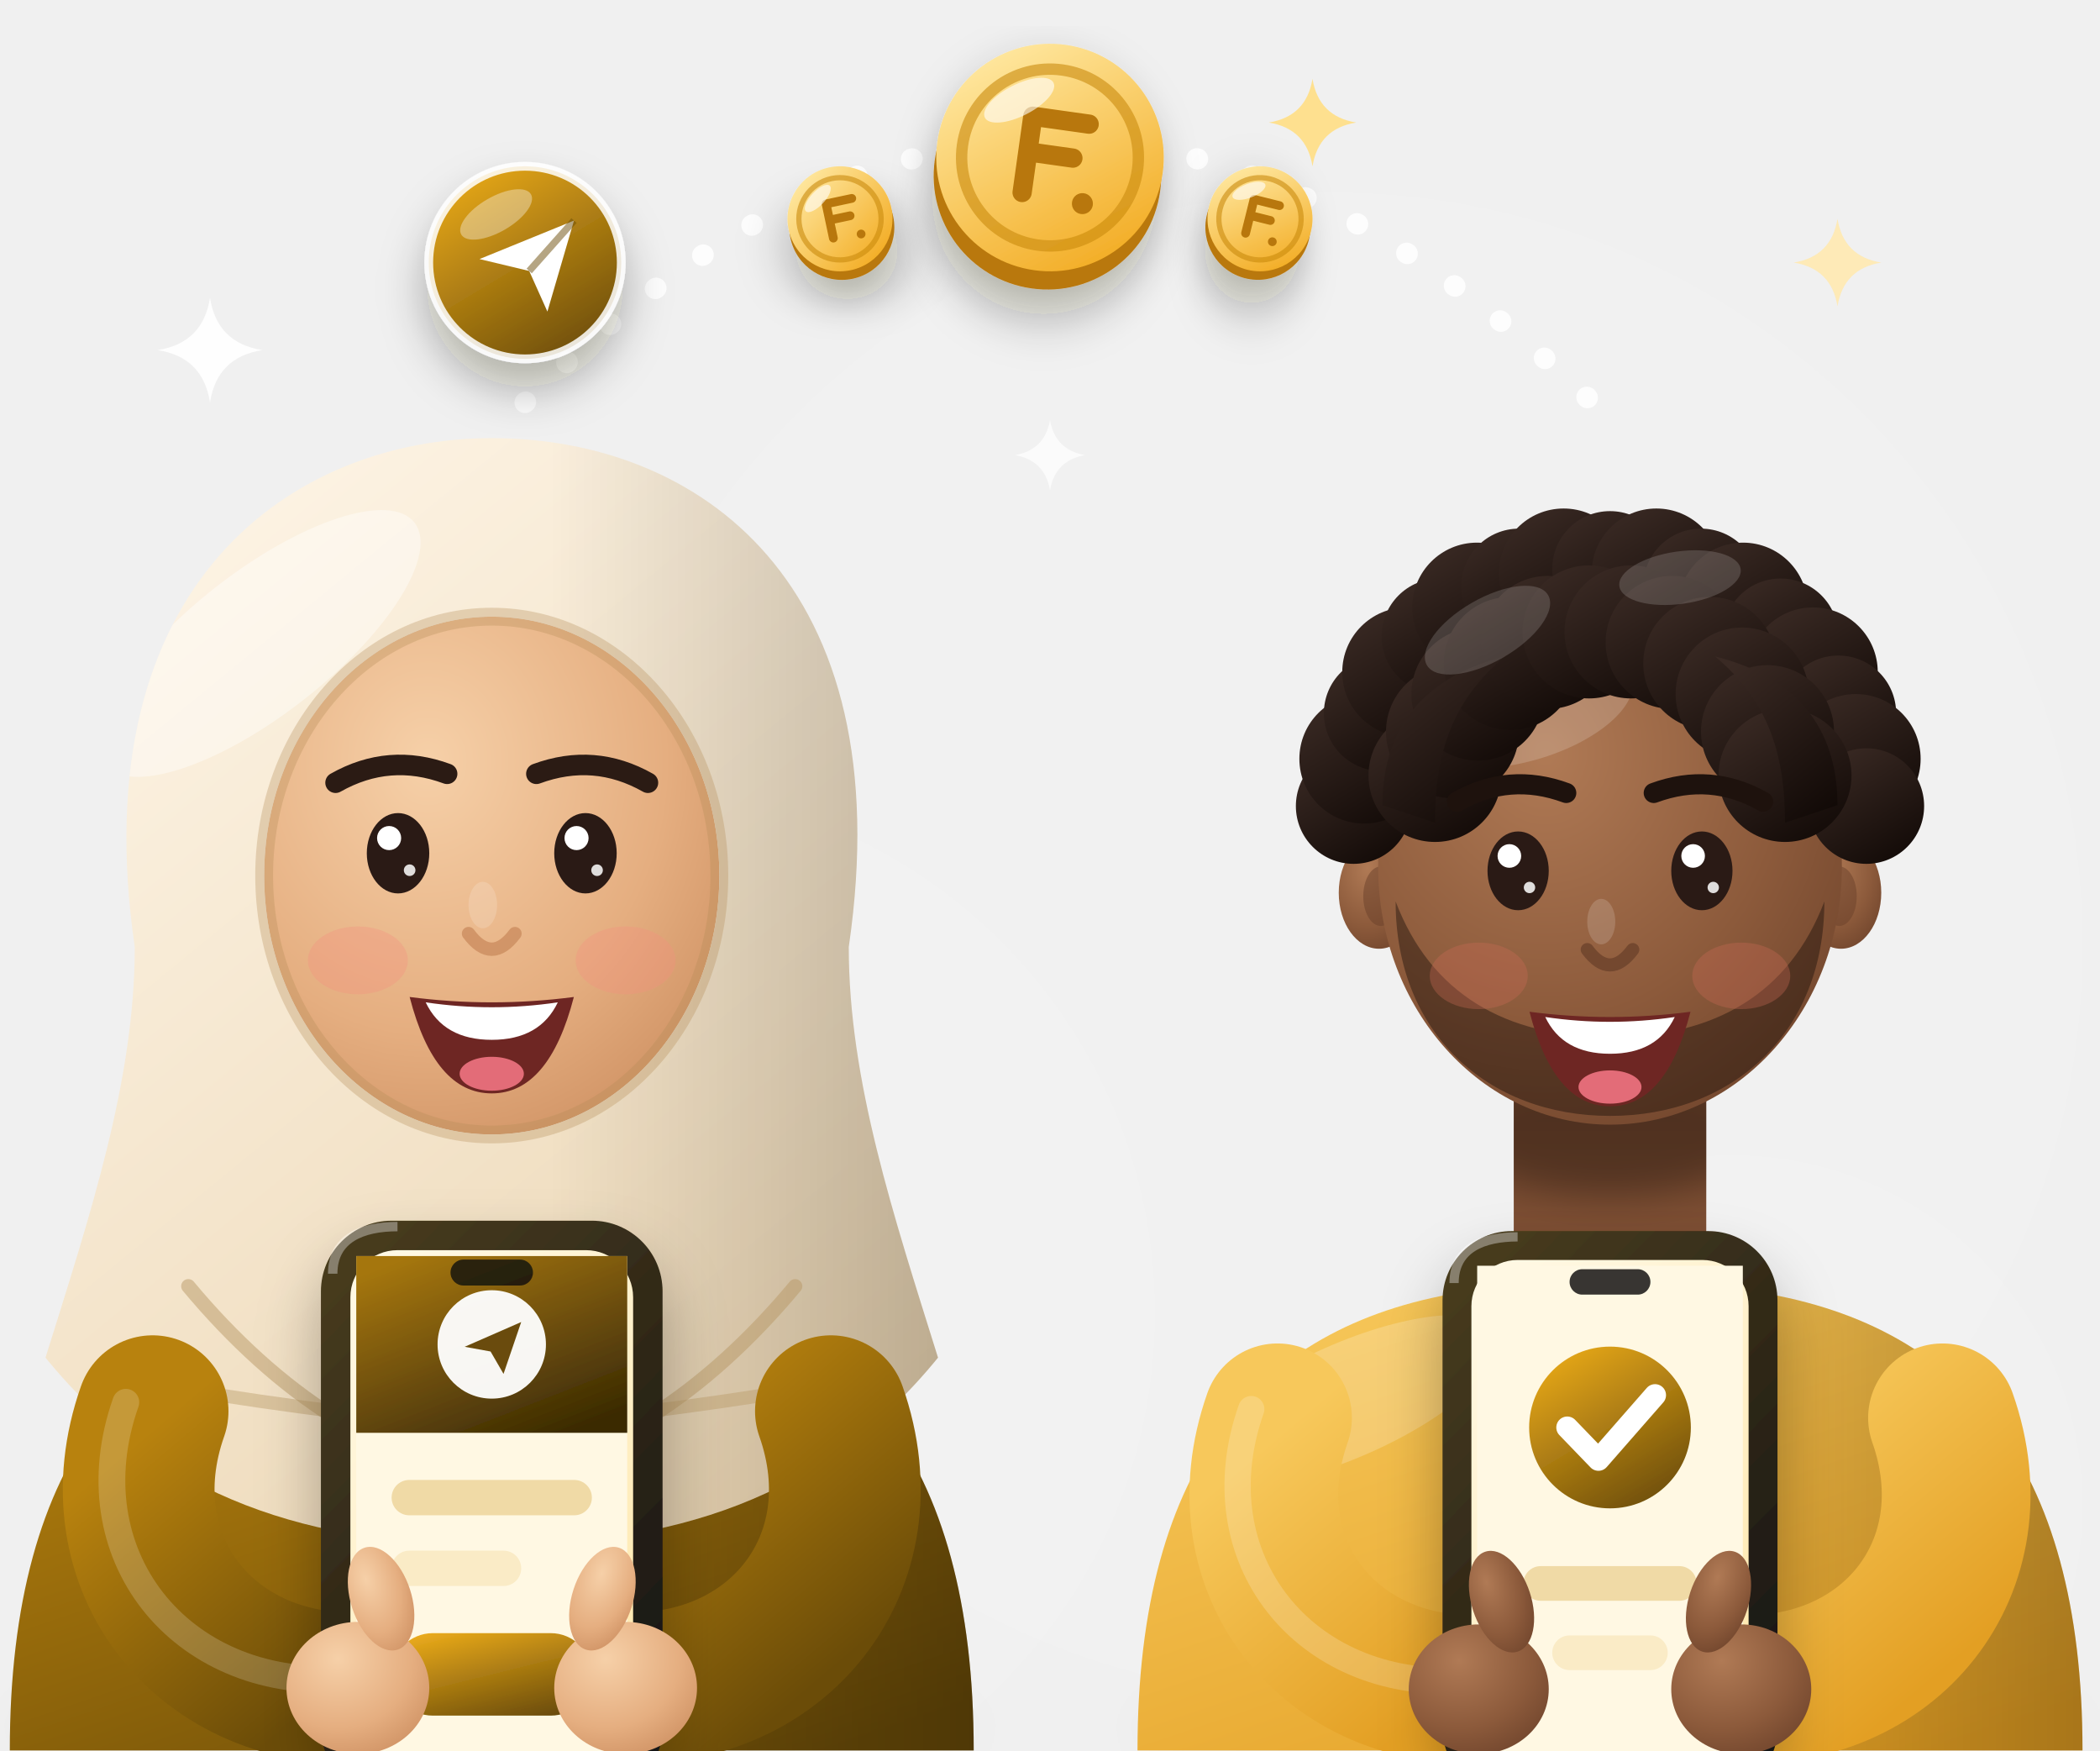
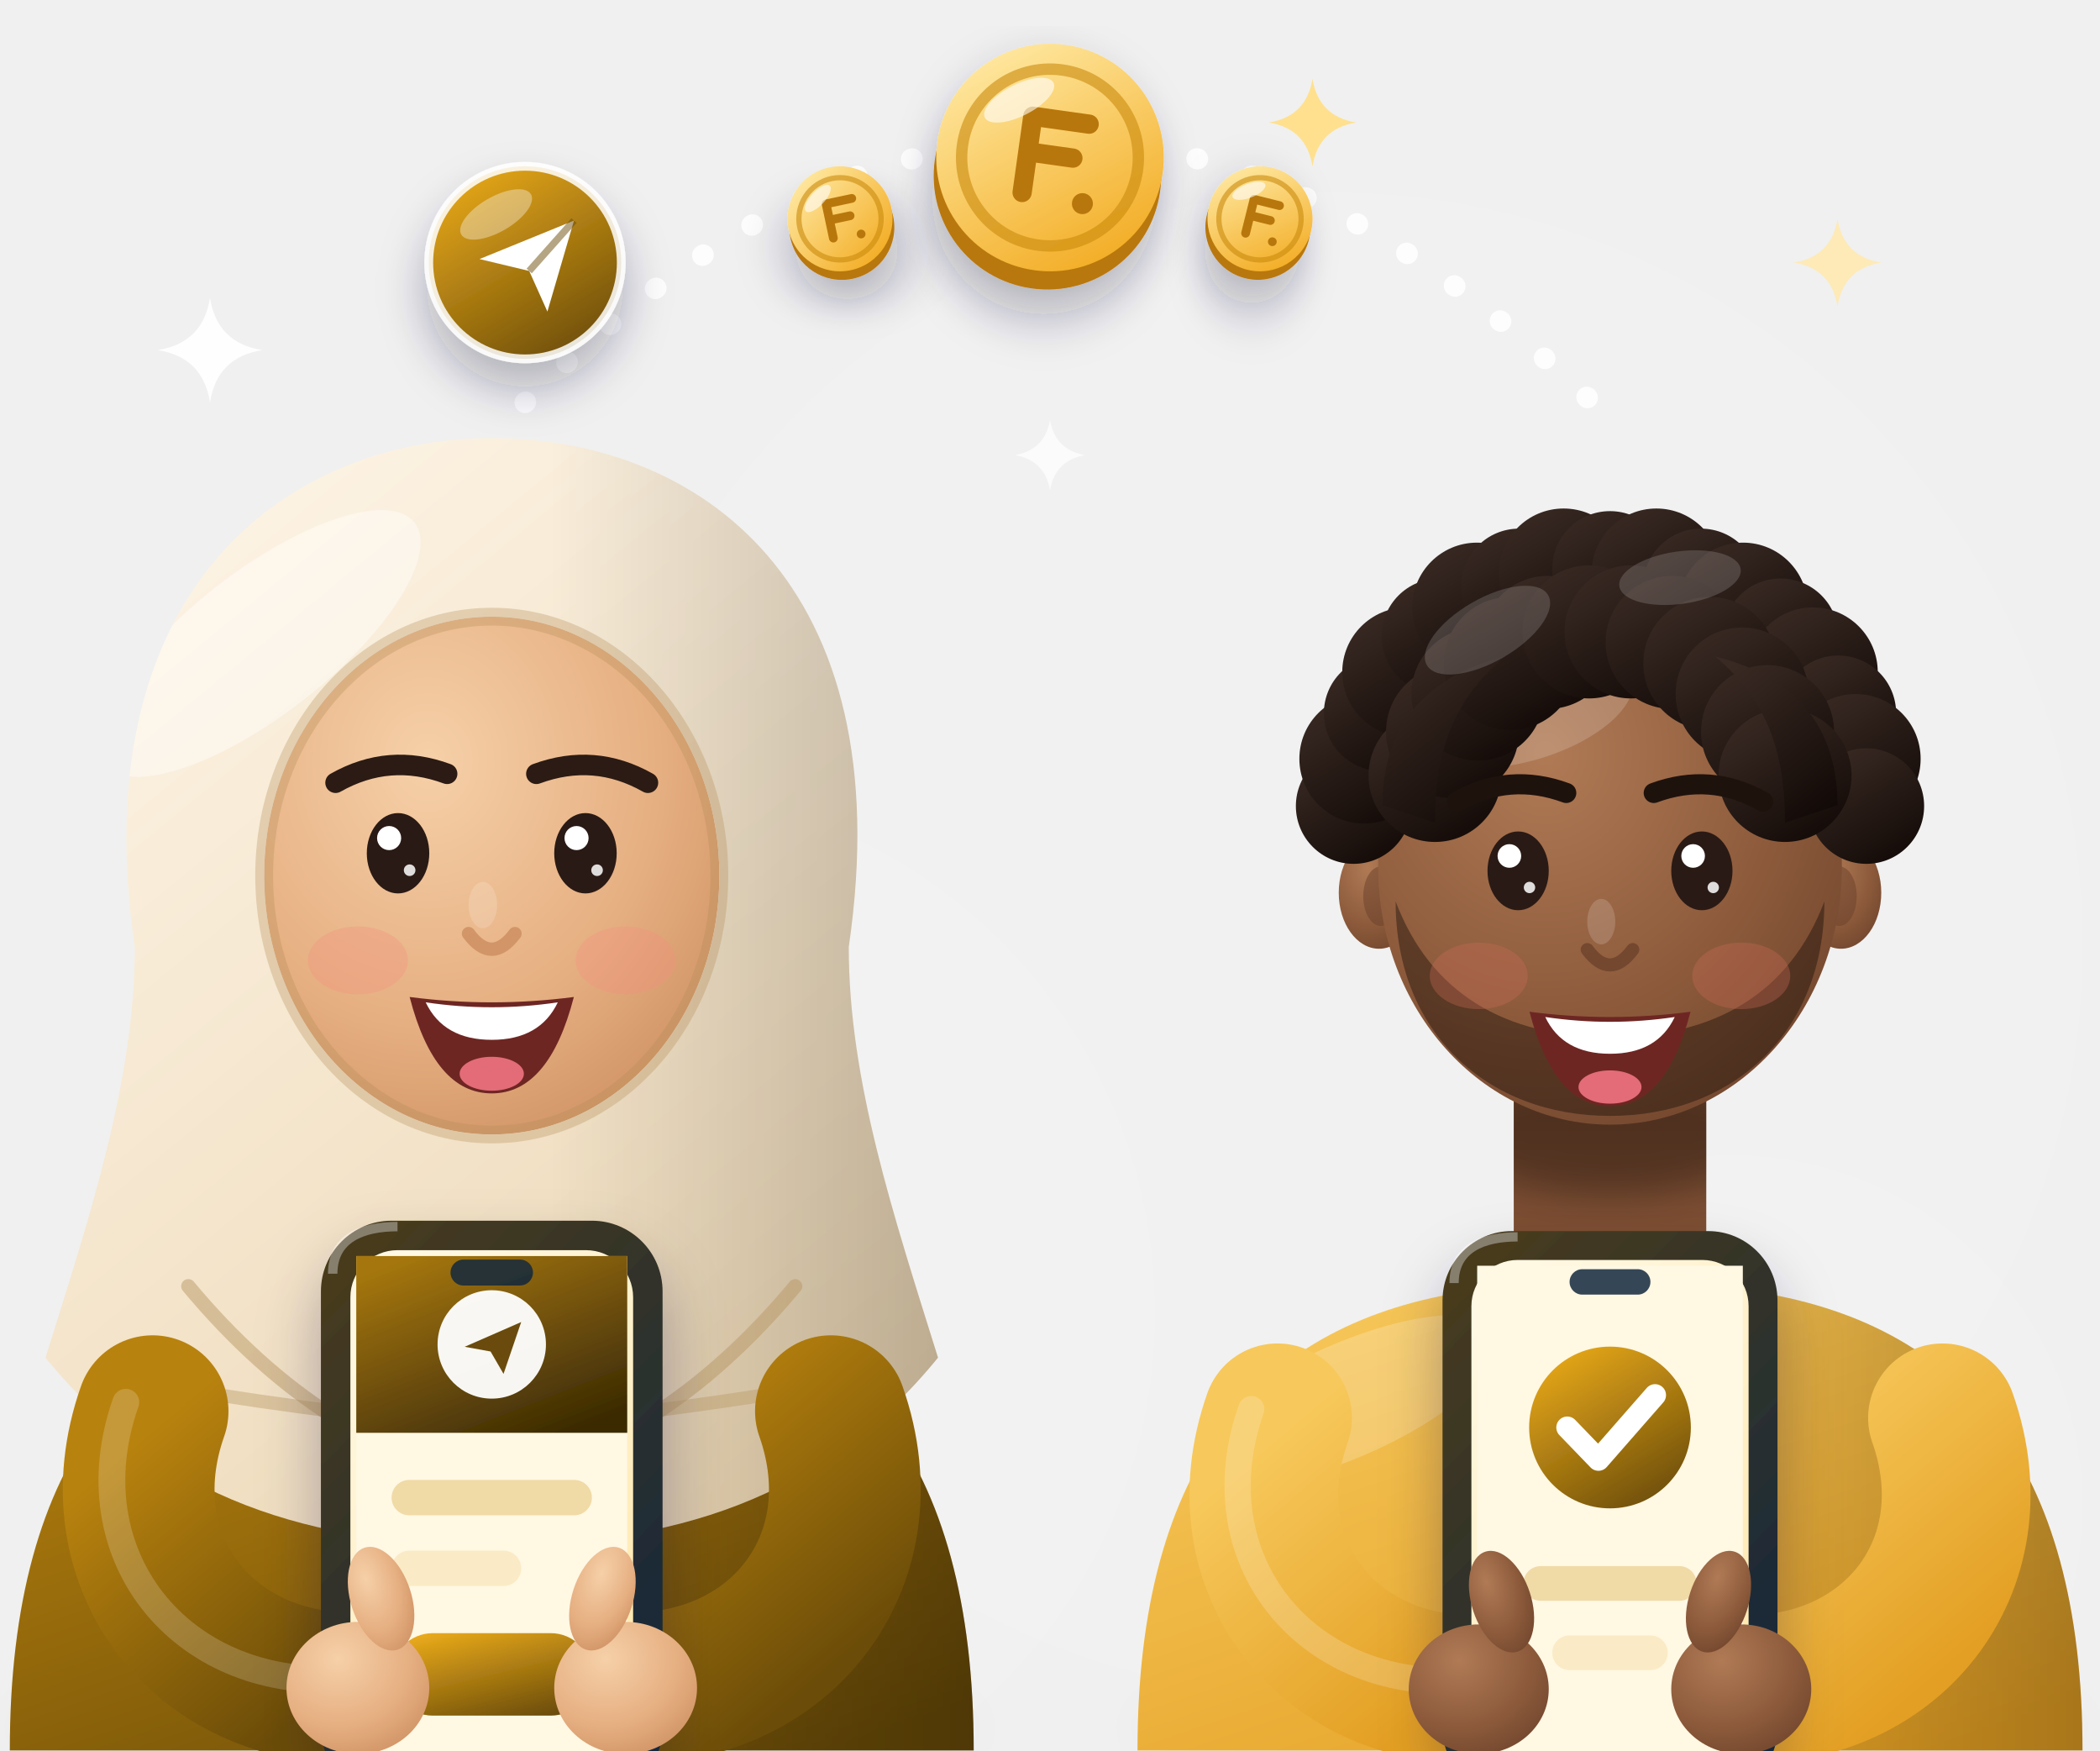
<svg xmlns="http://www.w3.org/2000/svg" viewBox="0 0 240 200">
  <defs>
    <filter id="blur2" x="-30%" y="-30%" width="160%" height="160%">
      <feGaussianBlur stdDeviation="2" />
    </filter>
    <filter id="blur3" x="-30%" y="-60%" width="160%" height="220%">
      <feGaussianBlur stdDeviation="3" />
    </filter>
    <filter id="blur6" x="-50%" y="-50%" width="200%" height="200%">
      <feGaussianBlur stdDeviation="6" />
    </filter>
    <filter id="drop" x="-30%" y="-30%" width="170%" height="180%">
-       <feDropShadow dx="0" dy="3" stdDeviation="2.6" flood-color="#171613" flood-opacity=".3" />
+       <feDropShadow dx="0" dy="3" stdDeviation="2.6" flood-color="#14273e" flood-opacity=".3" />
    </filter>
    <linearGradient id="g-coin" x1="0.15" y1="0.05" x2="0.85" y2="1">
      <stop offset="0" stop-color="#FFE9A3" />
      <stop offset="1" stop-color="#F2A91D" />
    </linearGradient>
    <linearGradient id="g-coin2" x1="0.1" y1="0" x2="0.9" y2="1">
      <stop offset="0" stop-color="#FFD566" />
      <stop offset="1" stop-color="#D98A0B" />
    </linearGradient>
    <linearGradient id="g-teal" x1="0.2" y1="0" x2="0.8" y2="1">
      <stop offset="0" stop-color="#e8a91b" />
      <stop offset="1" stop-color="#6b4c08" />
    </linearGradient>
    <linearGradient id="g-deep" x1="0.2" y1="0" x2="0.8" y2="1">
      <stop offset="0" stop-color="#86600a" />
      <stop offset="1" stop-color="#312e28" />
    </linearGradient>
    <linearGradient id="g-white" x1="0.2" y1="0" x2="0.8" y2="1">
      <stop offset="0" stop-color="#FFFFFF" />
      <stop offset="1" stop-color="#f8edd1" />
    </linearGradient>
    <linearGradient id="g-phone" x1="0.2" y1="0" x2="0.8" y2="1">
      <stop offset="0" stop-color="#473b1e" />
-       <stop offset="1" stop-color="#161412" />
+       <stop offset="1" stop-color="#13273d" />
    </linearGradient>
    <linearGradient id="g-screen" x1="0.2" y1="0" x2="0.8" y2="1">
      <stop offset="0" stop-color="#fff8e3" />
      <stop offset="1" stop-color="#ffe8ad" />
    </linearGradient>
    <linearGradient id="g-screen-d" x1="0.2" y1="0" x2="0.8" y2="1">
      <stop offset="0" stop-color="#a5760d" />
      <stop offset="1" stop-color="#3a2a05" />
    </linearGradient>
    <linearGradient id="g-shield" x1="0.2" y1="0" x2="0.8" y2="1">
      <stop offset="0" stop-color="#fcbc2c" />
      <stop offset="1" stop-color="#6b4c08" />
    </linearGradient>
    <linearGradient id="g-card" x1="0.1" y1="0" x2="0.9" y2="1">
      <stop offset="0" stop-color="#bc850e" />
-       <stop offset="1" stop-color="#2c2924" />
+       <stop offset="1" stop-color="#19324e" />
    </linearGradient>
    <linearGradient id="g-gold" x1="0.2" y1="0" x2="0.8" y2="1">
      <stop offset="0" stop-color="#FFE9A3" />
      <stop offset="1" stop-color="#E8A317" />
    </linearGradient>
    <linearGradient id="g-ice" x1="0" y1="0" x2="1" y2="1">
      <stop offset="0" stop-color="#C9EEFF" />
      <stop offset="1" stop-color="#4FB0EA" />
    </linearGradient>
    <radialGradient id="am-sk" cx="0.36" cy="0.28" r="0.9">
      <stop offset="0" stop-color="#F6D0A8" />
      <stop offset="0.58" stop-color="#E5AE80" />
      <stop offset="1" stop-color="#C98A5C" />
    </radialGradient>
    <linearGradient id="am-nk" x1="0" y1="0" x2="0" y2="1">
      <stop offset="0" stop-color="#C98A5C" />
      <stop offset="1" stop-color="#E5AE80" />
    </linearGradient>
    <linearGradient id="am-tp" x1="0.15" y1="0" x2="0.85" y2="1">
      <stop offset="0" stop-color="#b8820e" />
      <stop offset="1" stop-color="#6b4c08" />
    </linearGradient>
    <linearGradient id="am-sh" x1="0" y1="0" x2="1" y2="0">
      <stop offset="0" stop-color="#000" stop-opacity="0" />
      <stop offset=".55" stop-color="#000" stop-opacity="0" />
      <stop offset="1" stop-color="#000" stop-opacity="0.26" />
    </linearGradient>
    <clipPath id="am-nc">
      <path d="M49 70 L49 96 C49 103 54 107 60 107 C66 107 71 103 71 96 L71 70 Z" />
    </clipPath>
    <clipPath id="am-tc">
      <path d="M6 150 C6 117 20 101 44 97.5 L76 97.5 C100 101 114 117 114 150 Z" />
    </clipPath>
    <linearGradient id="am-hj" x1="0.15" y1="0" x2="0.85" y2="1">
      <stop offset="0" stop-color="#FFF7EA" />
      <stop offset="1" stop-color="#E7CFA8" />
    </linearGradient>
    <linearGradient id="am-hj2" x1="0" y1="0" x2="0" y2="1">
      <stop offset="0" stop-color="#F6E6C8" />
      <stop offset="1" stop-color="#D9BC8E" />
    </linearGradient>
    <clipPath id="am-hc">
      <path d="M20 60 C14 19 38 3 60 3 C83 3 106 19 100 60 C100 75 105 90 110 106 C97 122 80 127 60 127 C40 127 23 122 10 106 C15 90 20 75 20 60Z" />
    </clipPath>
    <radialGradient id="mo-sk" cx="0.36" cy="0.28" r="0.9">
      <stop offset="0" stop-color="#B07A55" />
      <stop offset="0.58" stop-color="#8C5A3B" />
      <stop offset="1" stop-color="#6A4029" />
    </radialGradient>
    <linearGradient id="mo-nk" x1="0" y1="0" x2="0" y2="1">
      <stop offset="0" stop-color="#6A4029" />
      <stop offset="1" stop-color="#8C5A3B" />
    </linearGradient>
    <linearGradient id="mo-tp" x1="0.15" y1="0" x2="0.85" y2="1">
      <stop offset="0" stop-color="#F7C85B" />
      <stop offset="1" stop-color="#E39F23" />
    </linearGradient>
    <linearGradient id="mo-sh" x1="0" y1="0" x2="1" y2="0">
      <stop offset="0" stop-color="#000" stop-opacity="0" />
      <stop offset=".55" stop-color="#000" stop-opacity="0" />
      <stop offset="1" stop-color="#000" stop-opacity="0.26" />
    </linearGradient>
    <clipPath id="mo-nc">
      <path d="M49 70 L49 96 C49 103 54 107 60 107 C66 107 71 103 71 96 L71 70 Z" />
    </clipPath>
    <clipPath id="mo-tc">
      <path d="M6 150 C6 117 20 101 44 97.5 L76 97.5 C100 101 114 117 114 150 Z" />
    </clipPath>
    <linearGradient id="mo-hr" x1="0.2" y1="0" x2="0.8" y2="1">
      <stop offset="0" stop-color="#3A2A24" />
      <stop offset="1" stop-color="#120A07" />
    </linearGradient>
  </defs>
  <circle cx="152" cy="108" r="86" fill="#fff" opacity="0.1" />
  <circle cx="72" cy="150" r="60" fill="#fff" opacity="0.07" />
  <circle cx="198" cy="172" r="40" fill="#fff" opacity="0.08" />
  <path d="M60 46 Q120 -14 182 46" fill="none" stroke="#fff" stroke-width="2.4" stroke-linecap="round" stroke-dasharray="0.1 6.5" opacity=".85" />
  <path transform="translate(24 40)" d="M0 -6 Q0.8 -0.8 6 0 Q0.8 0.8 0 6 Q-0.8 0.8 -6 0 Q-0.8 -0.8 0 -6Z" fill="#fff" opacity="0.9" />
  <path transform="translate(210 30)" d="M0 -5 Q0.7 -0.7 5 0 Q0.7 0.7 0 5 Q-0.7 0.7 -5 0 Q-0.7 -0.7 0 -5Z" fill="#ffe9b0" opacity="0.9" />
  <path transform="translate(120 52)" d="M0 -4 Q0.6 -0.6 4 0 Q0.6 0.6 0 4 Q-0.6 0.6 -4 0 Q-0.6 -0.6 0 -4Z" fill="#fff" opacity="0.7" />
  <g transform="translate(96 25) rotate(-12)" filter="url(#drop)">
    <circle cy="1" r="6" fill="#B9780A" />
    <circle r="6" fill="url(#g-coin)" />
    <circle r="4.7" fill="none" stroke="#C98A0E" stroke-width="0.6" opacity=".6" />
    <path d="M-1.2 2 V-2 H1.8 M-1.2 -0.1 H1.2" fill="none" stroke="#B87708" stroke-width="1" stroke-linecap="round" stroke-linejoin="round" />
    <circle cx="2" cy="2.2" r="0.5" fill="#B87708" />
    <ellipse cx="-2" cy="-2.8" rx="2" ry="0.8" fill="#fff" opacity=".6" transform="rotate(-35 -2 -2.8)" />
  </g>
  <g transform="translate(144 25) rotate(14)" filter="url(#drop)">
    <circle cy="1" r="6" fill="#B9780A" />
    <circle r="6" fill="url(#g-coin)" />
    <circle r="4.7" fill="none" stroke="#C98A0E" stroke-width="0.6" opacity=".6" />
    <path d="M-1.2 2 V-2 H1.8 M-1.2 -0.1 H1.2" fill="none" stroke="#B87708" stroke-width="1" stroke-linecap="round" stroke-linejoin="round" />
    <circle cx="2" cy="2.2" r="0.5" fill="#B87708" />
    <ellipse cx="-2" cy="-2.8" rx="2" ry="0.8" fill="#fff" opacity=".6" transform="rotate(-35 -2 -2.8)" />
  </g>
  <g transform="translate(-5 47) scale(1.02)">
-     <ellipse cx="60" cy="149" rx="52" ry="5" fill="#11100e" opacity=".18" filter="url(#blur3)" />
+     <ellipse cx="60" cy="149" rx="52" ry="5" fill="#12253a" opacity=".18" filter="url(#blur3)" />
    <path d="M6 150 C6 117 20 101 44 97.5 L76 97.5 C100 101 114 117 114 150 Z" fill="url(#am-tp)" />
    <path d="M6 150 C6 117 20 101 44 97.5 L76 97.5 C100 101 114 117 114 150 Z" fill="url(#am-sh)" />
    <ellipse cx="30" cy="110" rx="19" ry="6.5" fill="#fff" opacity=".2" transform="rotate(-24 30 110)" />
    <ellipse cx="60" cy="52" rx="25.5" ry="29" fill="url(#am-sk)" />
    <g>
      <ellipse cx="45" cy="61.5" rx="5.6" ry="3.8" fill="#F2907F" opacity=".34" />
      <ellipse cx="75" cy="61.5" rx="5.6" ry="3.8" fill="#F2907F" opacity=".34" />
      <path d="M42.5 41.6 Q48.5 38.2 55 40.6" fill="none" stroke="#2B1B14" stroke-width="2.3" stroke-linecap="round" />
      <path d="M65 40.6 Q71.5 38.2 77.5 41.6" fill="none" stroke="#2B1B14" stroke-width="2.3" stroke-linecap="round" />
      <g>
        <ellipse cx="49.5" cy="49.5" rx="3.5" ry="4.5" fill="#2A1A15" />
        <ellipse cx="70.5" cy="49.5" rx="3.5" ry="4.5" fill="#2A1A15" />
        <circle cx="48.5" cy="47.8" r="1.35" fill="#fff" />
        <circle cx="69.5" cy="47.8" r="1.35" fill="#fff" />
        <circle cx="50.8" cy="51.4" r=".65" fill="#fff" opacity=".85" />
        <circle cx="71.8" cy="51.4" r=".65" fill="#fff" opacity=".85" />
      </g>
      <path d="M57.4 58.5 Q60 62 62.6 58.5" fill="none" stroke="#C98A5C" stroke-width="1.5" stroke-linecap="round" opacity=".75" />
      <ellipse cx="59" cy="55.3" rx="1.6" ry="2.6" fill="#fff" opacity=".16" />
      <path d="M50.8 65.6 Q60 66.8 69.2 65.6 Q66.4 76.4 60 76.4 Q53.6 76.4 50.8 65.6Z" fill="#6E2623" />
      <path d="M52.6 66.2 Q60 67.3 67.4 66.2 Q65.4 70.4 60 70.4 Q54.6 70.4 52.6 66.2Z" fill="#fff" />
      <ellipse cx="60" cy="74.2" rx="3.6" ry="1.9" fill="#E36C78" />
    </g>
    <g clip-path="url(#am-hc)">
      <path d="M-4 0 H124 V150 H-4 Z M34.5 52 a25.5 29 0 1 0 51 0 a25.5 29 0 1 0 -51 0Z" fill="url(#am-hj)" fill-rule="evenodd" />
      <path d="M-4 0 H124 V150 H-4 Z M34.5 52 a25.5 29 0 1 0 51 0 a25.5 29 0 1 0 -51 0Z" fill="url(#am-sh)" fill-rule="evenodd" />
      <path d="M26 98 C36 110 48 118 60 119 C72 118 84 110 94 98" fill="none" stroke="#B89865" stroke-width="1.6" stroke-linecap="round" opacity=".5" />
      <path d="M16 108 C28 110 40 112 52 113" fill="none" stroke="#B89865" stroke-width="1.5" stroke-linecap="round" opacity=".42" />
      <path d="M104 108 C92 110 80 112 68 113" fill="none" stroke="#B89865" stroke-width="1.5" stroke-linecap="round" opacity=".42" />
      <path d="M34.5 52 a25.5 29 0 1 0 51 0 a25.5 29 0 1 0 -51 0Z" fill="none" stroke="#B48C56" stroke-width="2" opacity=".32" />
      <ellipse cx="34" cy="26" rx="22" ry="8" fill="#fff" opacity=".4" transform="rotate(-38 34 26)" />
    </g>
    <path d="M44 98 C50 109 70 109 76 98 C70 104.5 50 104.5 44 98Z" fill="#4d3706" opacity=".0" />
  </g>
  <g transform="translate(-5 47) scale(1.02)">
    <path d="M22 112 C16 129 28 144 46 143" fill="none" stroke="url(#am-tp)" stroke-width="17" stroke-linecap="round" />
    <path d="M98 112 C104 129 92 144 74 143" fill="none" stroke="url(#am-tp)" stroke-width="17" stroke-linecap="round" />
    <path d="M22 112 C16 129 28 144 46 143" fill="none" stroke="#fff" stroke-width="3" stroke-linecap="round" opacity=".18" transform="translate(-3 -1)" />
    <g transform="translate(60 123) scale(1.32)">
      <g transform="rotate(0)" filter="url(#drop)">
        <rect x="-14.5" y="-24.5" width="29" height="49" rx="6" fill="url(#g-phone)" />
        <rect x="-12" y="-22" width="24" height="44" rx="4" fill="url(#g-screen)" />
        <g transform="translate(-11.5 -21.5)" clip-path="inset(0 round 3.6px)">
          <rect width="23" height="43" fill="#fff8e3" />
          <rect width="23" height="15" fill="url(#g-screen-d)" />
          <circle cx="11.5" cy="7.5" r="4.6" fill="#fff" opacity=".95" />
          <path d="M9.2 7.7 L14 5.6 L12.5 10 L11.4 8.1Z" fill="#6b4c08" />
          <rect x="3" y="19" width="17" height="3" rx="1.5" fill="#f0daa6" />
          <rect x="3" y="25" width="11" height="3" rx="1.5" fill="#faebc6" />
          <rect x="3" y="32" width="17" height="7" rx="3.5" fill="url(#g-teal)" />
        </g>
-         <rect x="-3.5" y="-21.2" width="7" height="2.2" rx="1.1" fill="#161412" opacity=".85" />
+         <rect x="-3.5" y="-21.2" width="7" height="2.2" rx="1.1" fill="#13273d" opacity=".85" />
        <path d="M-13.5 -20 C-13.5 -23 -11 -24 -8 -24" fill="none" stroke="#fff" stroke-width=".8" opacity=".35" />
      </g>
    </g>
    <ellipse cx="45" cy="143" rx="8" ry="7.4" fill="url(#am-sk)" />
    <ellipse cx="75" cy="143" rx="8" ry="7.4" fill="url(#am-sk)" />
    <ellipse cx="47.6" cy="133" rx="3.4" ry="6" fill="url(#am-sk)" transform="rotate(-18 47.6 133)" />
    <ellipse cx="72.4" cy="133" rx="3.4" ry="6" fill="url(#am-sk)" transform="rotate(18 72.4 133)" />
  </g>
  <g transform="translate(124 50) scale(1)">
-     <ellipse cx="60" cy="149" rx="52" ry="5" fill="#11100e" opacity=".18" filter="url(#blur3)" />
+     <ellipse cx="60" cy="149" rx="52" ry="5" fill="#12253a" opacity=".18" filter="url(#blur3)" />
    <path d="M6 150 C6 117 20 101 44 97.5 L76 97.5 C100 101 114 117 114 150 Z" fill="url(#mo-tp)" />
    <path d="M6 150 C6 117 20 101 44 97.5 L76 97.5 C100 101 114 117 114 150 Z" fill="url(#mo-sh)" />
    <ellipse cx="30" cy="110" rx="19" ry="6.5" fill="#fff" opacity=".2" transform="rotate(-24 30 110)" />
    <path d="M43 98 C49 111 71 111 77 98 L72 97 C68 103 52 103 48 97Z" fill="#fff" />
    <path d="M45.5 98 C50 108 70 108 74.5 98" fill="none" stroke="#E7E1D2" stroke-width="1.2" />
    <path d="M49 70 L49 96 C49 103 54 107 60 107 C66 107 71 103 71 96 L71 70 Z" fill="url(#mo-nk)" />
    <g clip-path="url(#mo-nc)">
      <ellipse cx="60" cy="79.5" rx="17" ry="7" fill="#000" opacity=".3" filter="url(#blur2)" />
    </g>
    <ellipse cx="33.6" cy="52" rx="4.6" ry="6.4" fill="url(#mo-sk)" />
    <ellipse cx="86.4" cy="52" rx="4.6" ry="6.4" fill="url(#mo-sk)" />
    <ellipse cx="33.8" cy="52.4" rx="2" ry="3.4" fill="#6A4029" opacity=".5" />
    <ellipse cx="86.2" cy="52.4" rx="2" ry="3.4" fill="#6A4029" opacity=".5" />
    <ellipse cx="60" cy="49" rx="26.5" ry="29.5" fill="url(#mo-sk)" />
    <ellipse cx="50" cy="31" rx="13" ry="6" fill="#fff" opacity=".17" transform="rotate(-16 50 31)" />
    <path d="M35.5 53 C35.5 68 46 77.5 60 77.5 C74 77.5 84.5 68 84.5 53 C80.5 63.5 72 68.5 60 68.5 C48 68.5 39.5 63.5 35.5 53Z" fill="#150C08" opacity=".42" />
    <g fill="url(#mo-hr)">
      <circle cx="30.7" cy="42.1" r="6.6" />
      <circle cx="31.9" cy="36.7" r="7.4" />
      <circle cx="33.9" cy="31.5" r="6.6" />
      <circle cx="36.8" cy="26.8" r="7.4" />
      <circle cx="40.5" cy="22.7" r="6.6" />
      <circle cx="44.8" cy="19.4" r="7.4" />
      <circle cx="49.6" cy="17" r="6.6" />
      <circle cx="54.7" cy="15.5" r="7.4" />
      <circle cx="60" cy="15" r="6.6" />
      <circle cx="65.3" cy="15.5" r="7.4" />
      <circle cx="70.4" cy="17" r="6.6" />
      <circle cx="75.2" cy="19.4" r="7.4" />
      <circle cx="79.5" cy="22.7" r="6.6" />
      <circle cx="83.2" cy="26.8" r="7.4" />
      <circle cx="86.1" cy="31.5" r="6.6" />
      <circle cx="88.1" cy="36.7" r="7.4" />
      <circle cx="89.3" cy="42.1" r="6.6" />
    </g>
    <g fill="url(#mo-hr)">
      <circle cx="40" cy="38.6" r="7.6" />
      <circle cx="42" cy="33.6" r="7.6" />
      <circle cx="44.9" cy="29.3" r="7.6" />
      <circle cx="48.6" cy="25.8" r="7.6" />
      <circle cx="52.9" cy="23.4" r="7.6" />
      <circle cx="57.6" cy="22.2" r="7.6" />
      <circle cx="62.4" cy="22.2" r="7.6" />
      <circle cx="67.1" cy="23.4" r="7.6" />
      <circle cx="71.4" cy="25.8" r="7.6" />
      <circle cx="75.1" cy="29.3" r="7.6" />
      <circle cx="78" cy="33.6" r="7.6" />
      <circle cx="80" cy="38.6" r="7.6" />
    </g>
    <path d="M34 42 C34 32 40 27 48 25 C42 30 40 36 40 44Z" fill="url(#mo-hr)" />
    <path d="M86 42 C86 32 80 27 72 25 C78 30 80 36 80 44Z" fill="url(#mo-hr)" />
    <g fill="#fff" opacity=".16">
      <ellipse cx="46" cy="22" rx="8" ry="3.6" transform="rotate(-30 46 22)" />
      <ellipse cx="68" cy="16" rx="7" ry="3" transform="rotate(-8 68 16)" />
    </g>
    <g>
      <ellipse cx="45" cy="61.5" rx="5.6" ry="3.8" fill="#C96A55" opacity=".34" />
      <ellipse cx="75" cy="61.5" rx="5.6" ry="3.8" fill="#C96A55" opacity=".34" />
      <path d="M42.5 41.6 Q48.5 38.2 55 40.6" fill="none" stroke="#1E120D" stroke-width="2.3" stroke-linecap="round" />
      <path d="M65 40.6 Q71.5 38.2 77.5 41.6" fill="none" stroke="#1E120D" stroke-width="2.3" stroke-linecap="round" />
      <g>
        <ellipse cx="49.5" cy="49.5" rx="3.5" ry="4.5" fill="#2A1A15" />
        <ellipse cx="70.5" cy="49.5" rx="3.5" ry="4.5" fill="#2A1A15" />
        <circle cx="48.5" cy="47.8" r="1.35" fill="#fff" />
        <circle cx="69.5" cy="47.8" r="1.35" fill="#fff" />
        <circle cx="50.8" cy="51.4" r=".65" fill="#fff" opacity=".85" />
        <circle cx="71.8" cy="51.4" r=".65" fill="#fff" opacity=".85" />
      </g>
      <path d="M57.4 58.5 Q60 62 62.6 58.5" fill="none" stroke="#6A4029" stroke-width="1.5" stroke-linecap="round" opacity=".75" />
      <ellipse cx="59" cy="55.3" rx="1.6" ry="2.6" fill="#fff" opacity=".16" />
      <path d="M50.8 65.6 Q60 66.8 69.2 65.6 Q66.4 76.4 60 76.4 Q53.6 76.4 50.8 65.6Z" fill="#6E2623" />
      <path d="M52.6 66.2 Q60 67.3 67.4 66.2 Q65.4 70.4 60 70.4 Q54.6 70.4 52.6 66.2Z" fill="#fff" />
      <ellipse cx="60" cy="74.2" rx="3.6" ry="1.9" fill="#E36C78" />
    </g>
  </g>
  <g transform="translate(124 50) scale(1)">
    <path d="M22 112 C16 129 28 144 46 143" fill="none" stroke="url(#mo-tp)" stroke-width="17" stroke-linecap="round" />
    <path d="M98 112 C104 129 92 144 74 143" fill="none" stroke="url(#mo-tp)" stroke-width="17" stroke-linecap="round" />
    <path d="M22 112 C16 129 28 144 46 143" fill="none" stroke="#fff" stroke-width="3" stroke-linecap="round" opacity=".18" transform="translate(-3 -1)" />
    <g transform="translate(60 123) scale(1.32)">
      <g transform="rotate(0)" filter="url(#drop)">
        <rect x="-14.5" y="-24.5" width="29" height="49" rx="6" fill="url(#g-phone)" />
        <rect x="-12" y="-22" width="24" height="44" rx="4" fill="url(#g-screen)" />
        <g transform="translate(-11.5 -21.5)" clip-path="inset(0 round 3.6px)">
          <rect width="23" height="43" fill="#fff8e3" />
          <circle cx="11.5" cy="14" r="7" fill="url(#g-teal)" />
          <path d="M7.8 14 L10.5 16.8 L15.4 11.2" fill="none" stroke="#fff" stroke-width="1.9" stroke-linecap="round" stroke-linejoin="round" />
          <rect x="4" y="26" width="15" height="3" rx="1.5" fill="#f0daa6" />
          <rect x="6.5" y="32" width="10" height="3" rx="1.5" fill="#faebc6" />
        </g>
-         <rect x="-3.5" y="-21.2" width="7" height="2.2" rx="1.1" fill="#161412" opacity=".85" />
+         <rect x="-3.5" y="-21.2" width="7" height="2.2" rx="1.1" fill="#13273d" opacity=".85" />
        <path d="M-13.5 -20 C-13.5 -23 -11 -24 -8 -24" fill="none" stroke="#fff" stroke-width=".8" opacity=".35" />
      </g>
    </g>
    <ellipse cx="45" cy="143" rx="8" ry="7.4" fill="url(#mo-sk)" />
    <ellipse cx="75" cy="143" rx="8" ry="7.4" fill="url(#mo-sk)" />
    <ellipse cx="47.6" cy="133" rx="3.4" ry="6" fill="url(#mo-sk)" transform="rotate(-18 47.6 133)" />
    <ellipse cx="72.4" cy="133" rx="3.4" ry="6" fill="url(#mo-sk)" transform="rotate(18 72.4 133)" />
  </g>
  <g transform="translate(120 18) rotate(8)" filter="url(#drop)">
    <circle cy="2.1" r="13" fill="#B9780A" />
    <circle r="13" fill="url(#g-coin)" />
    <circle r="10.1" fill="none" stroke="#C98A0E" stroke-width="1.3" opacity=".6" />
    <path d="M-2.6 4.4 V-4.4 H3.9 M-2.6 -0.3 H2.6" fill="none" stroke="#B87708" stroke-width="2.2" stroke-linecap="round" stroke-linejoin="round" />
    <circle cx="4.4" cy="4.7" r="1.2" fill="#B87708" />
    <ellipse cx="-4.4" cy="-6" rx="4.4" ry="1.8" fill="#fff" opacity=".6" transform="rotate(-35 -4.4 -6)" />
  </g>
  <g transform="translate(60 30)" filter="url(#drop)">
    <circle r="11" fill="url(#g-teal)" />
    <circle r="11" fill="none" stroke="#fff" stroke-width="1" opacity=".85" />
    <path transform="scale(0.8)" d="M-6.5 -0.5 L7 -6 L3.2 7 L0.6 1.2Z" fill="#fff" />
    <path transform="scale(0.8)" d="M0.6 1.2 L7 -6" stroke="#6b4c08" stroke-width="1" opacity=".5" />
    <ellipse cx="-3.3" cy="-5.5" rx="4.6" ry="2" fill="#fff" opacity=".35" transform="rotate(-30 -3.3 -5.5)" />
  </g>
  <path transform="translate(150 14)" d="M0 -5 Q0.7 -0.7 5 0 Q0.7 0.7 0 5 Q-0.7 0.7 -5 0 Q-0.7 -0.7 0 -5Z" fill="#FFE08A" opacity="0.95" />
</svg>
